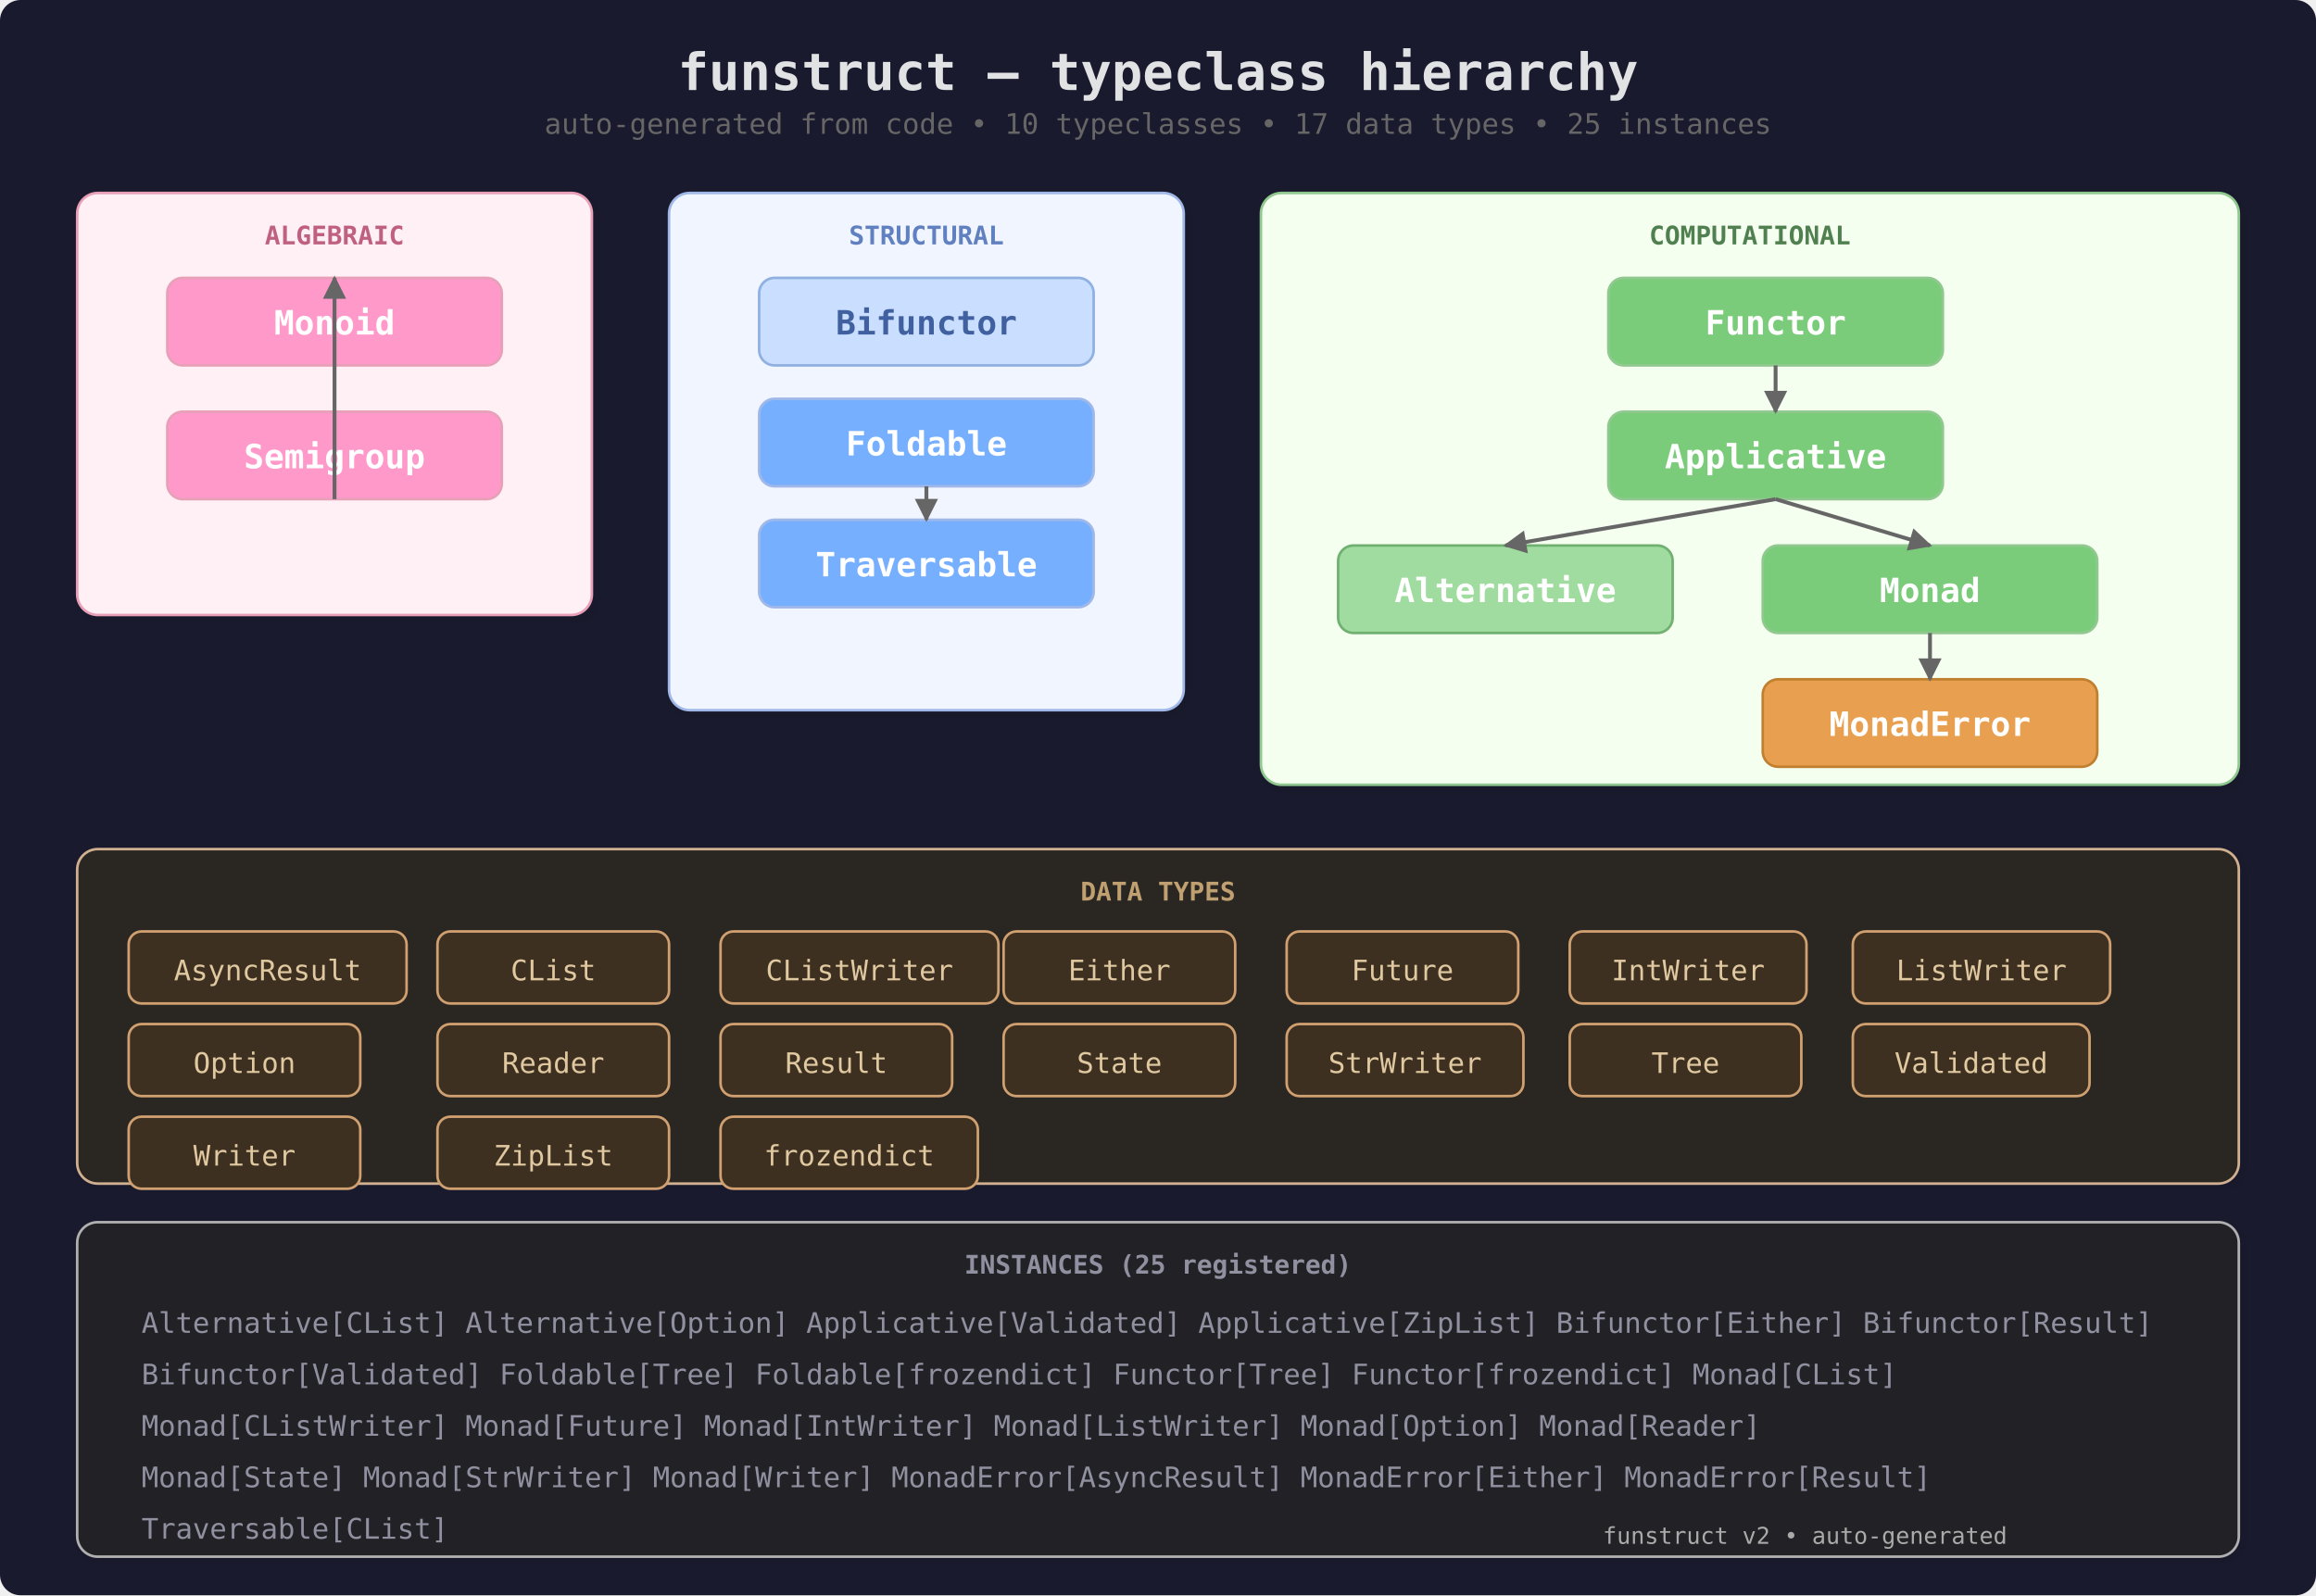
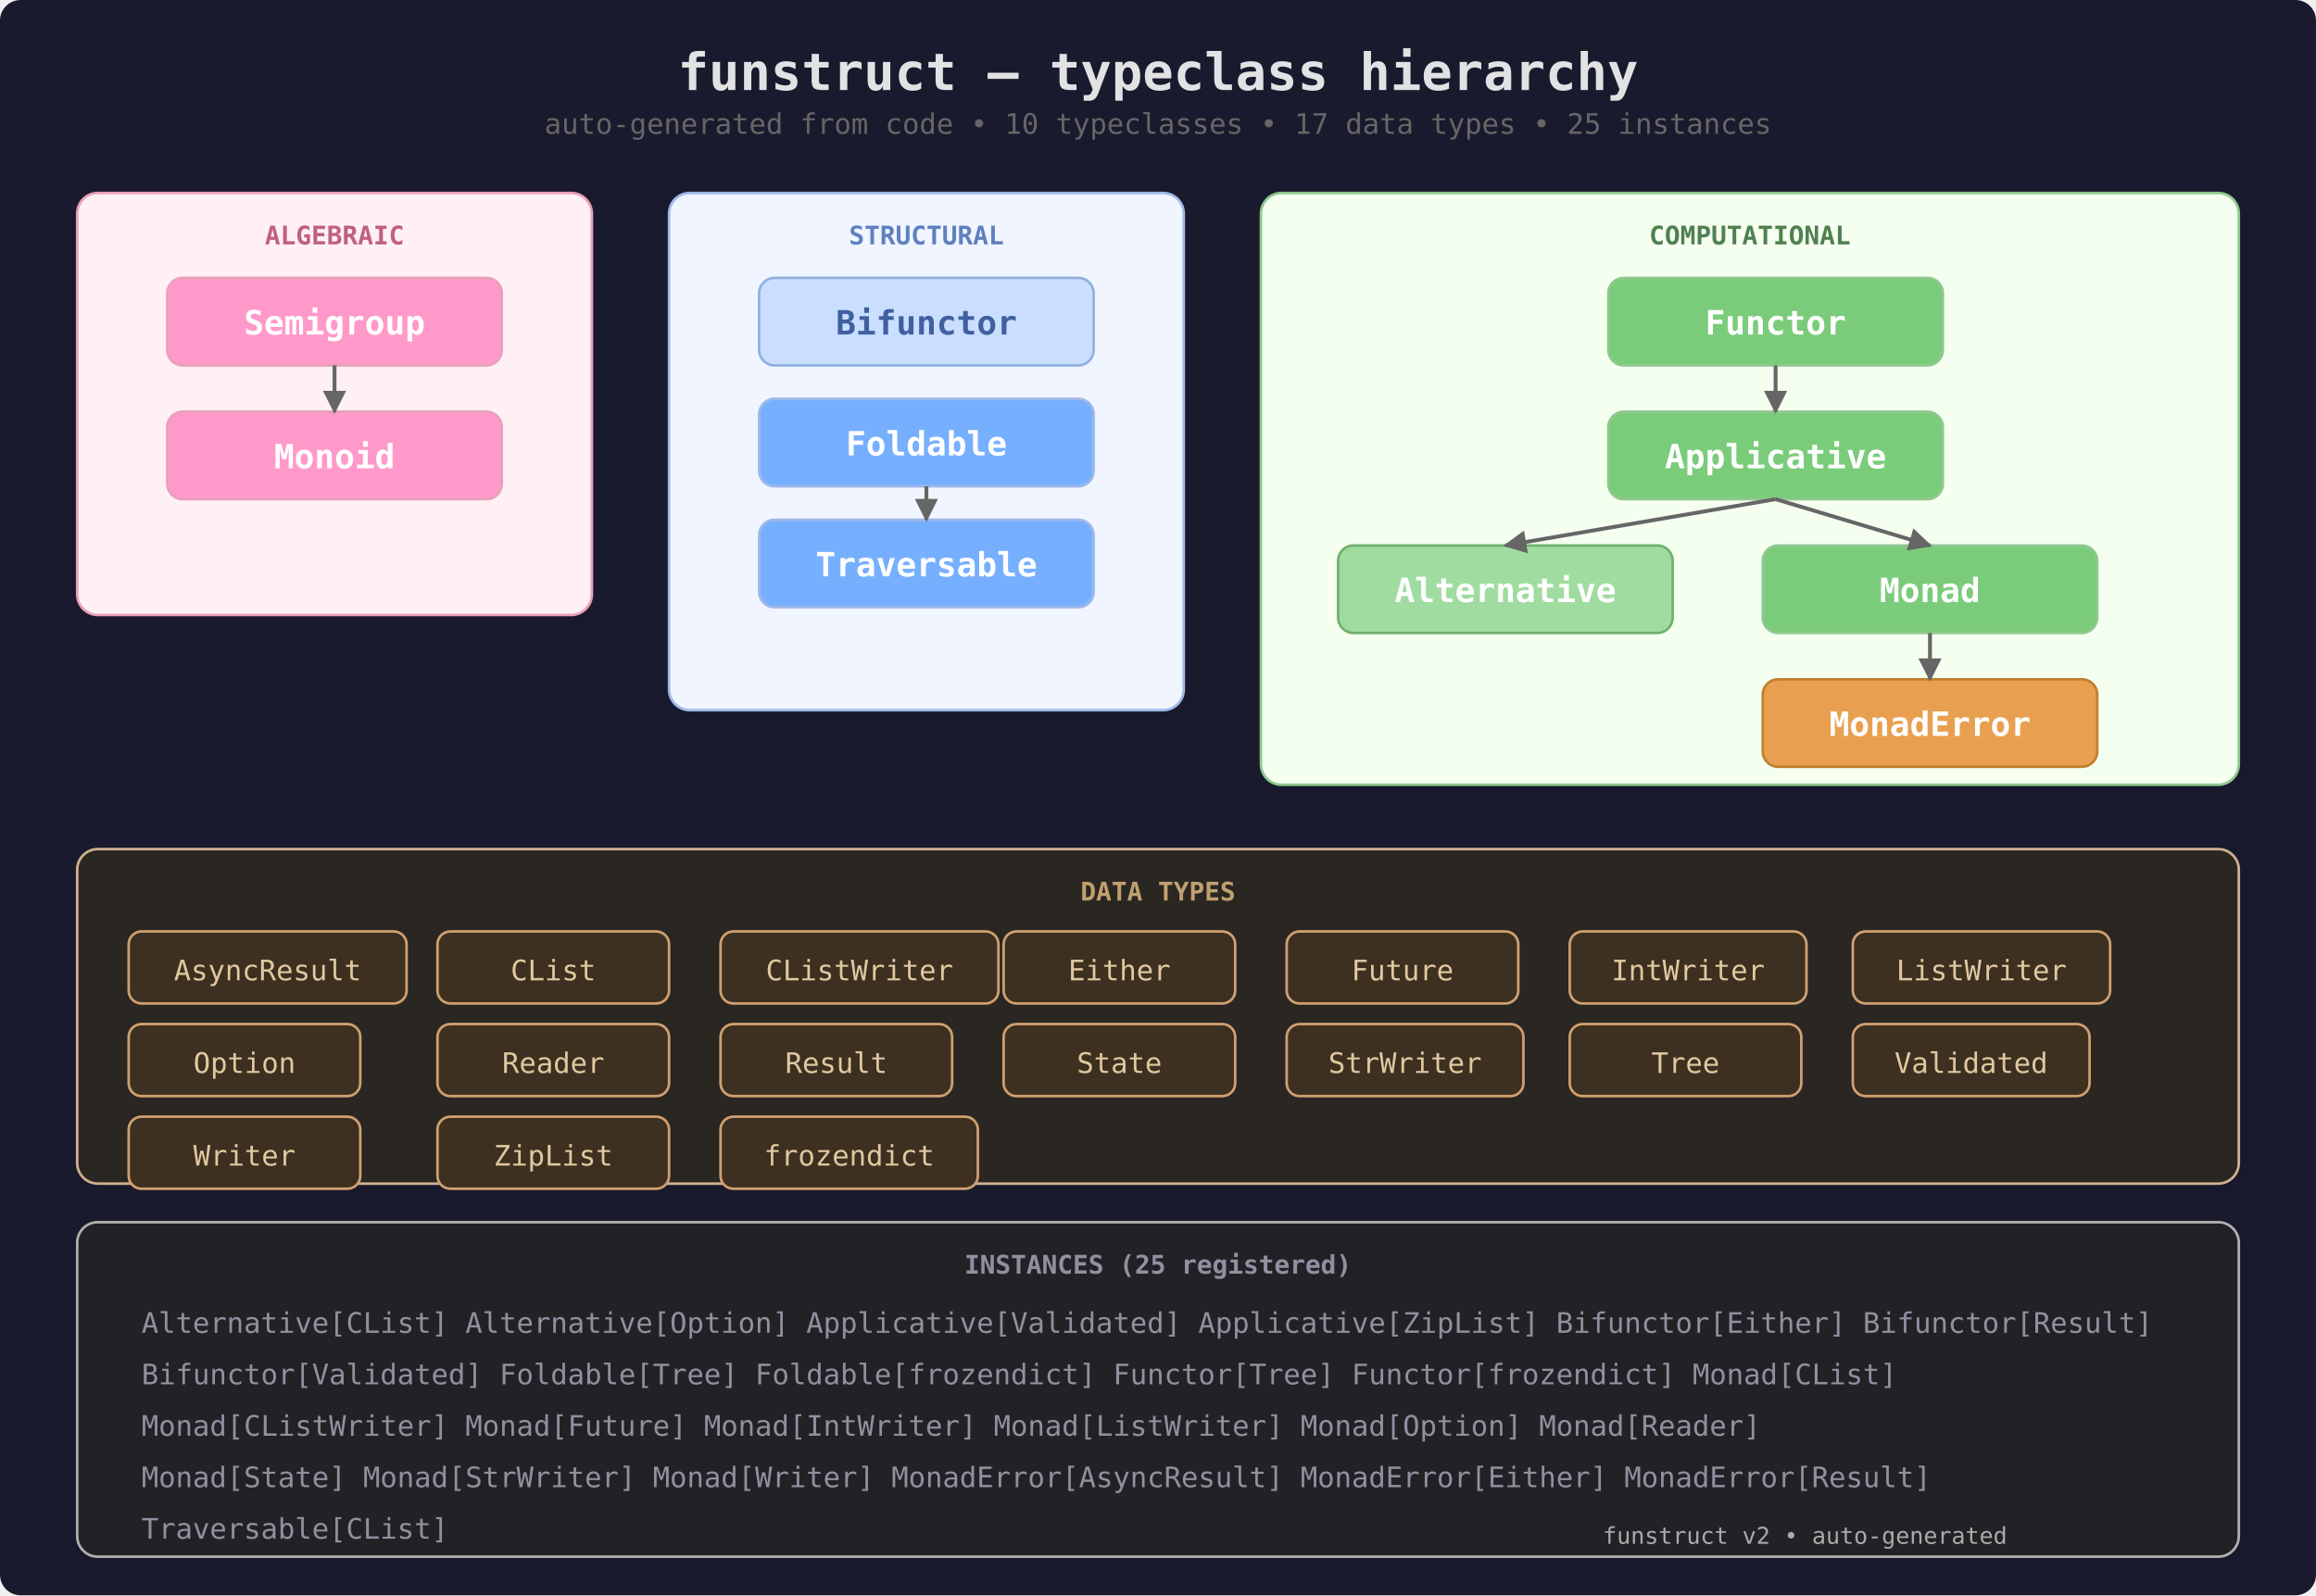
<svg xmlns="http://www.w3.org/2000/svg" viewBox="0 0 900 620" font-family="'SF Mono', monospace" font-size="13">
  <defs>
    <marker id="arrow" viewBox="0 0 10 10" refX="9" refY="5" markerWidth="6" markerHeight="6" orient="auto-start-reverse">
      <path d="M 0 0 L 10 5 L 0 10 z" fill="#666" />
    </marker>
    <filter id="shadow" x="-2%" y="-2%" width="104%" height="104%">
      <feDropShadow dx="1" dy="1" stdDeviation="2" flood-opacity="0.1" />
    </filter>
  </defs>
  <rect width="900" height="620" fill="#1a1a2e" rx="8" />
  <text x="450" y="35" text-anchor="middle" font-size="20" font-weight="bold" fill="#e0e2e4">funstruct — typeclass hierarchy</text>
  <text x="450" y="52" text-anchor="middle" font-size="11" fill="#666">auto-generated from code • 10 typeclasses • 17 data types • 25 instances</text>
  <rect x="30" y="75" width="200" height="164" rx="8" fill="#fff0f5" stroke="#e8a0b8" filter="url(#shadow)" />
  <text x="130" y="95" text-anchor="middle" font-size="10" fill="#c06080" font-weight="bold">ALGEBRAIC</text>
  <rect x="260" y="75" width="200" height="201" rx="8" fill="#f0f5ff" stroke="#a0b8e8" filter="url(#shadow)" />
  <text x="360" y="95" text-anchor="middle" font-size="10" fill="#6080c0" font-weight="bold">STRUCTURAL</text>
  <rect x="490" y="75" width="380" height="230" rx="8" fill="#f5fff0" stroke="#90c890" filter="url(#shadow)" />
  <text x="680" y="95" text-anchor="middle" font-size="10" fill="#508050" font-weight="bold">COMPUTATIONAL</text>
  <rect x="65" y="108" width="130" height="34" rx="6" fill="#ff99ca" stroke="#e8a0b8" />
-   <text x="130" y="130" text-anchor="middle" font-weight="bold" fill="#fff">Monoid</text>
+   <text x="130" y="130" text-anchor="middle" font-weight="bold" fill="#fff">Semigroup</text>
  <rect x="65" y="160" width="130" height="34" rx="6" fill="#ff99ca" stroke="#e8a0b8" />
-   <text x="130" y="182" text-anchor="middle" font-weight="bold" fill="#fff">Semigroup</text>
+   <text x="130" y="182" text-anchor="middle" font-weight="bold" fill="#fff">Monoid</text>
  <rect x="295" y="108" width="130" height="34" rx="6" fill="#cadfff" stroke="#90b0e0" />
  <text x="360" y="130" text-anchor="middle" font-weight="bold" fill="#4060a0">Bifunctor</text>
  <rect x="295" y="155" width="130" height="34" rx="6" fill="#77afff" stroke="#a0b8e8" />
  <text x="360" y="177" text-anchor="middle" font-weight="bold" fill="#fff">Foldable</text>
  <rect x="295" y="202" width="130" height="34" rx="6" fill="#77afff" stroke="#a0b8e8" />
  <text x="360" y="224" text-anchor="middle" font-weight="bold" fill="#fff">Traversable</text>
  <rect x="520" y="212" width="130" height="34" rx="6" fill="#a0dca0" stroke="#70b070" />
  <text x="585" y="234" text-anchor="middle" font-weight="bold" fill="#fff">Alternative</text>
  <rect x="625" y="160" width="130" height="34" rx="6" fill="#7acc7a" stroke="#90c890" />
  <text x="690" y="182" text-anchor="middle" font-weight="bold" fill="#fff">Applicative</text>
  <rect x="625" y="108" width="130" height="34" rx="6" fill="#7acc7a" stroke="#90c890" />
  <text x="690" y="130" text-anchor="middle" font-weight="bold" fill="#fff">Functor</text>
  <rect x="685" y="212" width="130" height="34" rx="6" fill="#7acc7a" stroke="#90c890" />
  <text x="750" y="234" text-anchor="middle" font-weight="bold" fill="#fff">Monad</text>
  <rect x="685" y="264" width="130" height="34" rx="6" fill="#e8a050" stroke="#c08030" />
  <text x="750" y="286" text-anchor="middle" font-weight="bold" fill="#fff">MonadError</text>
  <line x1="690" y1="142" x2="690" y2="160" stroke="#666" stroke-width="1.5" marker-end="url(#arrow)" />
  <line x1="690" y1="194" x2="585" y2="212" stroke="#666" stroke-width="1.5" marker-end="url(#arrow)" />
  <line x1="690" y1="194" x2="750" y2="212" stroke="#666" stroke-width="1.5" marker-end="url(#arrow)" />
  <line x1="750" y1="246" x2="750" y2="264" stroke="#666" stroke-width="1.5" marker-end="url(#arrow)" />
  <line x1="360" y1="189" x2="360" y2="202" stroke="#666" stroke-width="1.5" marker-end="url(#arrow)" />
-   <line x1="130" y1="194" x2="130" y2="108" stroke="#666" stroke-width="1.5" marker-end="url(#arrow)" />
+   <line x1="130" y1="142" x2="130" y2="160" stroke="#666" stroke-width="1.5" marker-end="url(#arrow)" />
  <rect x="30" y="330" width="840" height="130" rx="8" fill="#2a2520" stroke="#d0b090" filter="url(#shadow)" />
  <text x="450" y="350" text-anchor="middle" font-size="10" fill="#c0a070" font-weight="bold">DATA TYPES</text>
  <rect x="50" y="362" width="108" height="28" rx="5" fill="#3d3020" stroke="#d0a070" />
  <text x="104" y="381" text-anchor="middle" font-size="11" fill="#e0c8a0">AsyncResult</text>
  <rect x="170" y="362" width="90" height="28" rx="5" fill="#3d3020" stroke="#d0a070" />
  <text x="215" y="381" text-anchor="middle" font-size="11" fill="#e0c8a0">CList</text>
  <rect x="280" y="362" width="108" height="28" rx="5" fill="#3d3020" stroke="#d0a070" />
  <text x="334" y="381" text-anchor="middle" font-size="11" fill="#e0c8a0">CListWriter</text>
  <rect x="390" y="362" width="90" height="28" rx="5" fill="#3d3020" stroke="#d0a070" />
  <text x="435" y="381" text-anchor="middle" font-size="11" fill="#e0c8a0">Either</text>
  <rect x="500" y="362" width="90" height="28" rx="5" fill="#3d3020" stroke="#d0a070" />
  <text x="545" y="381" text-anchor="middle" font-size="11" fill="#e0c8a0">Future</text>
  <rect x="610" y="362" width="92" height="28" rx="5" fill="#3d3020" stroke="#d0a070" />
  <text x="656" y="381" text-anchor="middle" font-size="11" fill="#e0c8a0">IntWriter</text>
  <rect x="720" y="362" width="100" height="28" rx="5" fill="#3d3020" stroke="#d0a070" />
  <text x="770" y="381" text-anchor="middle" font-size="11" fill="#e0c8a0">ListWriter</text>
  <rect x="50" y="398" width="90" height="28" rx="5" fill="#3d3020" stroke="#d0a070" />
  <text x="95" y="417" text-anchor="middle" font-size="11" fill="#e0c8a0">Option</text>
  <rect x="170" y="398" width="90" height="28" rx="5" fill="#3d3020" stroke="#d0a070" />
  <text x="215" y="417" text-anchor="middle" font-size="11" fill="#e0c8a0">Reader</text>
  <rect x="280" y="398" width="90" height="28" rx="5" fill="#3d3020" stroke="#d0a070" />
  <text x="325" y="417" text-anchor="middle" font-size="11" fill="#e0c8a0">Result</text>
  <rect x="390" y="398" width="90" height="28" rx="5" fill="#3d3020" stroke="#d0a070" />
  <text x="435" y="417" text-anchor="middle" font-size="11" fill="#e0c8a0">State</text>
  <rect x="500" y="398" width="92" height="28" rx="5" fill="#3d3020" stroke="#d0a070" />
  <text x="546" y="417" text-anchor="middle" font-size="11" fill="#e0c8a0">StrWriter</text>
  <rect x="610" y="398" width="90" height="28" rx="5" fill="#3d3020" stroke="#d0a070" />
  <text x="655" y="417" text-anchor="middle" font-size="11" fill="#e0c8a0">Tree</text>
  <rect x="720" y="398" width="92" height="28" rx="5" fill="#3d3020" stroke="#d0a070" />
  <text x="766" y="417" text-anchor="middle" font-size="11" fill="#e0c8a0">Validated</text>
  <rect x="50" y="434" width="90" height="28" rx="5" fill="#3d3020" stroke="#d0a070" />
  <text x="95" y="453" text-anchor="middle" font-size="11" fill="#e0c8a0">Writer</text>
  <rect x="170" y="434" width="90" height="28" rx="5" fill="#3d3020" stroke="#d0a070" />
  <text x="215" y="453" text-anchor="middle" font-size="11" fill="#e0c8a0">ZipList</text>
  <rect x="280" y="434" width="100" height="28" rx="5" fill="#3d3020" stroke="#d0a070" />
  <text x="330" y="453" text-anchor="middle" font-size="11" fill="#e0c8a0">frozendict</text>
  <rect x="30" y="475" width="840" height="130" rx="8" fill="#202025" stroke="#b0b0b0" filter="url(#shadow)" />
  <text x="450" y="495" text-anchor="middle" font-size="10" fill="#9090a0" font-weight="bold">INSTANCES (25 registered)</text>
  <text x="55" y="518" font-size="11" fill="#9090a0">Alternative[CList]  Alternative[Option]  Applicative[Validated]  Applicative[ZipList]  Bifunctor[Either]  Bifunctor[Result]</text>
  <text x="55" y="538" font-size="11" fill="#9090a0">Bifunctor[Validated]  Foldable[Tree]  Foldable[frozendict]  Functor[Tree]  Functor[frozendict]  Monad[CList]</text>
  <text x="55" y="558" font-size="11" fill="#9090a0">Monad[CListWriter]  Monad[Future]  Monad[IntWriter]  Monad[ListWriter]  Monad[Option]  Monad[Reader]</text>
  <text x="55" y="578" font-size="11" fill="#9090a0">Monad[State]  Monad[StrWriter]  Monad[Writer]  MonadError[AsyncResult]  MonadError[Either]  MonadError[Result]</text>
  <text x="55" y="598" font-size="11" fill="#9090a0">Traversable[CList]</text>
  <text x="780" y="600" text-anchor="end" font-size="9" fill="#aaa">funstruct v2 • auto-generated</text>
</svg>
